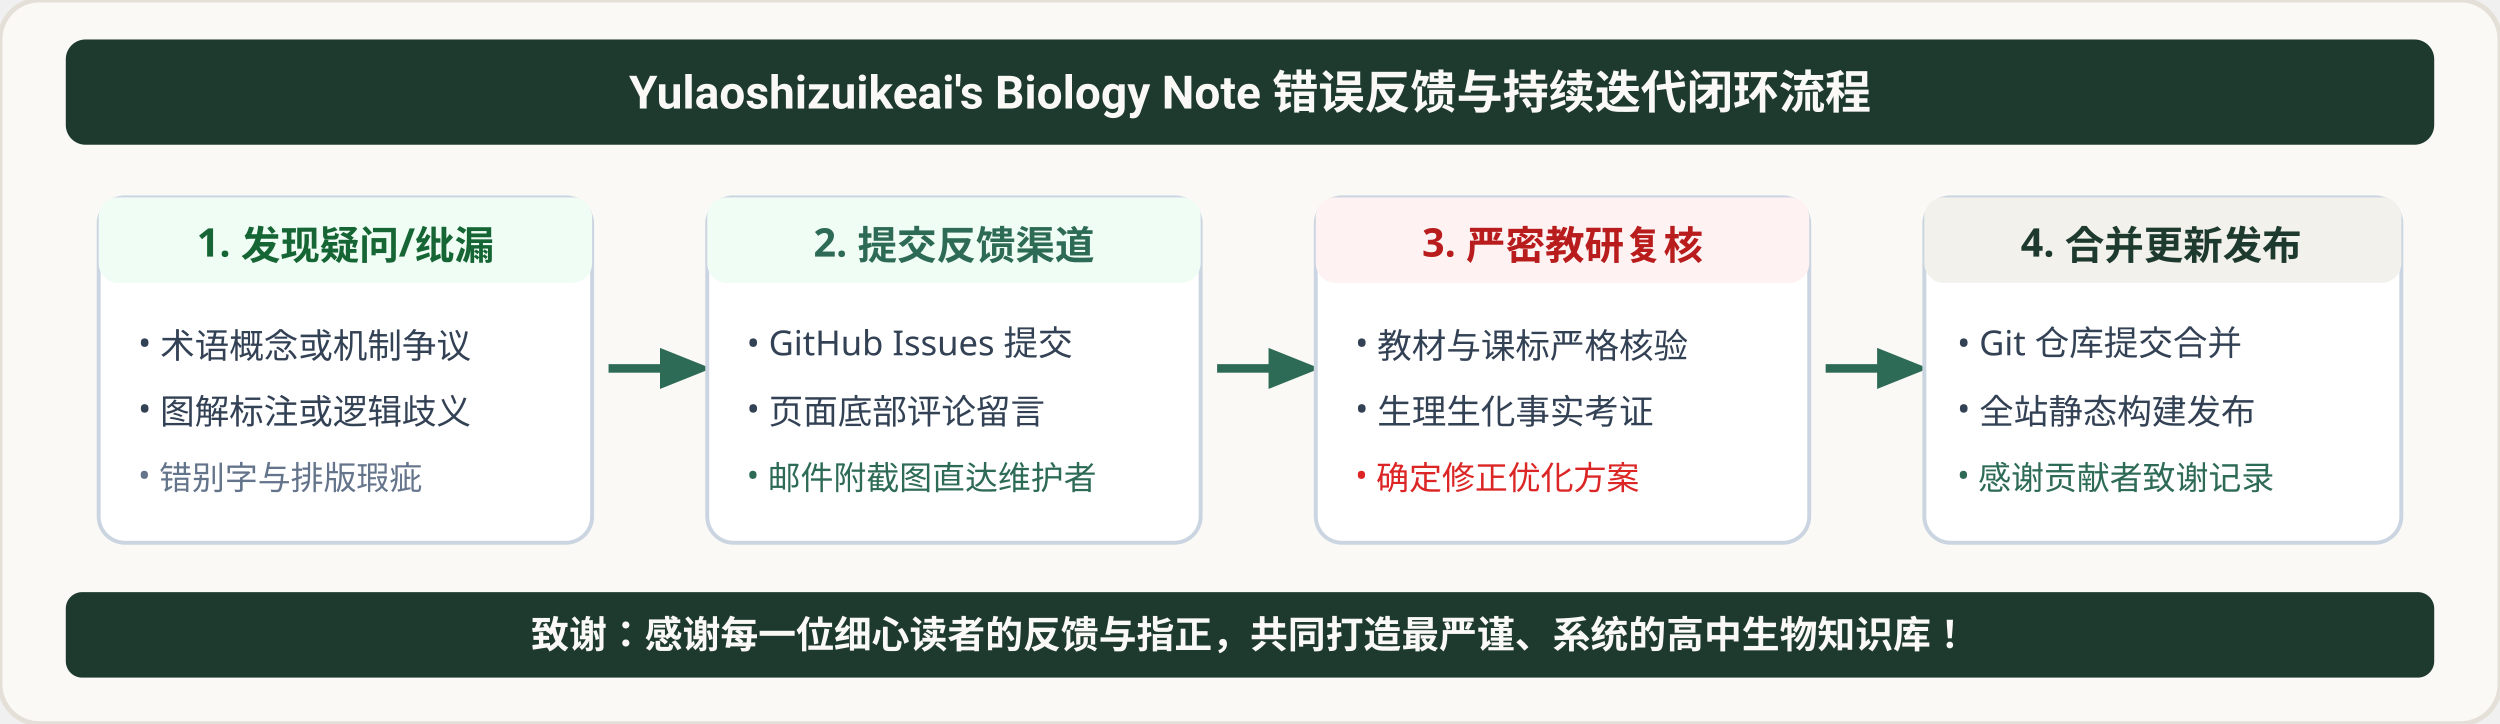
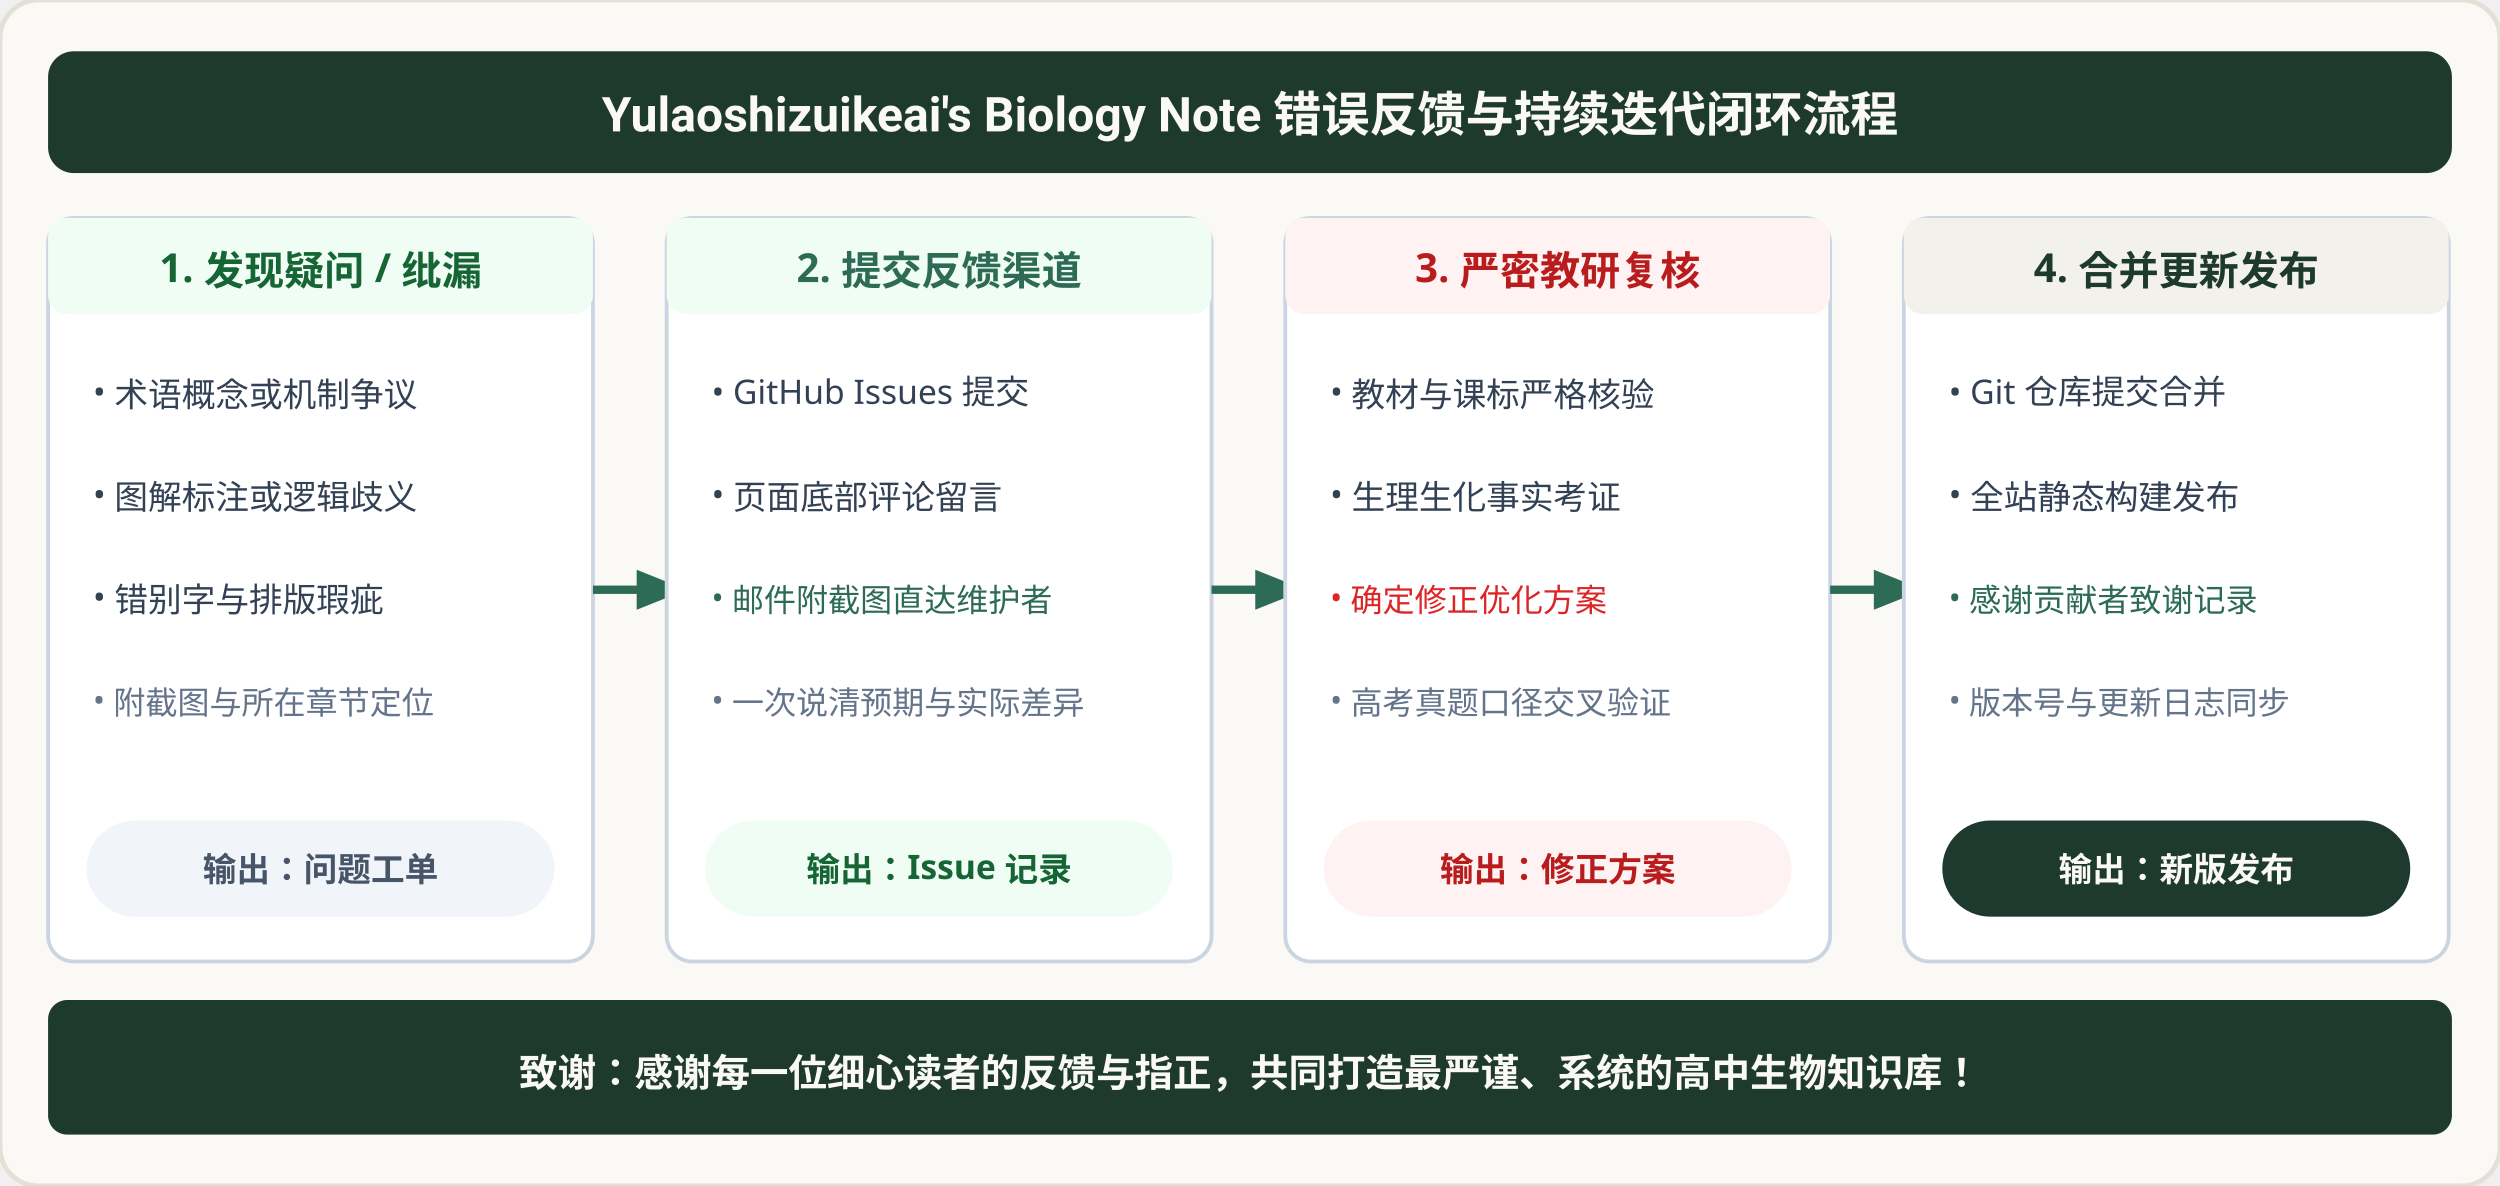
- <svg xmlns="http://www.w3.org/2000/svg" viewBox="0 0 760 220" width="100%" height="100%">
+ <svg xmlns="http://www.w3.org/2000/svg" viewBox="0 0 780 370" width="100%" height="100%">
  <defs>
    <marker id="arr-b-fb" viewBox="0 0 10 10" refX="6" refY="5" markerWidth="6" markerHeight="6" orient="auto-start-reverse">
      <path d="M 0 1 L 10 5 L 0 9 z" fill="#2e6b56" />
    </marker>
  </defs>
-   <rect width="100%" height="100%" fill="#faf9f5" rx="12" stroke="#e4e0d7" stroke-width="1.5" />
-   <rect x="20" y="12" width="720" height="32" rx="6" fill="#1e3a2f" />
-   <text x="380" y="33" font-family="system-ui, -apple-system, BlinkMacSystemFont, 'Segoe UI', Roboto, sans-serif" font-size="14" font-weight="700" fill="#faf9f5" text-anchor="middle">
-     Yulaoshizuikeai's Biology Note 错误反馈与持续迭代闭环流程
-   </text>
-   <g transform="translate(30, 60)">
-     <rect x="0" y="0" width="150" height="105" rx="8" fill="#ffffff" stroke="#cbd5e1" stroke-width="1.2" />
-     <rect x="0" y="0" width="150" height="26" rx="6" fill="#f0fdf4" />
-     <text x="75" y="18" font-family="system-ui, sans-serif" font-size="12" font-weight="700" fill="#166534" text-anchor="middle">1. 发现疑问/纰漏</text>
-     <text x="12" y="48" font-family="system-ui, sans-serif" font-size="10.5" fill="#334155">• 术语概念或机制争议</text>
-     <text x="12" y="68" font-family="system-ui, sans-serif" font-size="10.5" fill="#334155">• 图解标注或逻辑歧义</text>
-     <text x="12" y="88" font-family="system-ui, sans-serif" font-size="10" fill="#64748b">• 错别字与排版瑕疵</text>
+   <rect width="780" height="370" fill="#faf9f5" rx="12" stroke="#e4e0d7" stroke-width="1.5" />
+   <g transform="translate(15, 16)">
+     <rect x="0" y="0" width="750" height="38" rx="8" fill="#1e3a2f" />
+     <text x="375" y="25" font-family="system-ui, -apple-system, BlinkMacSystemFont, 'Segoe UI', Roboto, sans-serif" font-size="15" font-weight="700" fill="#faf9f5" text-anchor="middle">
+       Yulaoshizuikeai's Biology Note 错误反馈与持续迭代闭环流程
+     </text>
  </g>
-   <line x1="185" y1="112" x2="210" y2="112" stroke="#2e6b56" stroke-width="2.6" marker-end="url(#arr-b-fb)" />
-   <g transform="translate(215, 60)">
-     <rect x="0" y="0" width="150" height="105" rx="8" fill="#ffffff" stroke="#cbd5e1" stroke-width="1.2" />
-     <rect x="0" y="0" width="150" height="26" rx="6" fill="#f0fdf4" />
-     <text x="75" y="18" font-family="system-ui, sans-serif" font-size="12" font-weight="700" fill="#2e6b56" text-anchor="middle">2. 提交反馈渠道</text>
-     <text x="12" y="48" font-family="system-ui, sans-serif" font-size="10.5" fill="#334155">• GitHub Issues 提交</text>
-     <text x="12" y="68" font-family="system-ui, sans-serif" font-size="10.5" fill="#334155">• 页面底部评论留言</text>
-     <text x="12" y="88" font-family="system-ui, sans-serif" font-size="10" fill="#2e6b56">• 邮件附截图直达维护者</text>
+   <g transform="translate(15, 68)">
+     <rect x="0" y="0" width="170" height="232" rx="8" fill="#ffffff" stroke="#cbd5e1" stroke-width="1.2" />
+     <rect x="0" y="0" width="170" height="30" rx="6" fill="#f0fdf4" />
+     <text x="85" y="20" font-family="system-ui, sans-serif" font-size="12.5" font-weight="700" fill="#166534" text-anchor="middle">1. 发现疑问 / 纰漏</text>
+     <text x="14" y="58" font-family="system-ui, sans-serif" font-size="10.5" fill="#334155">• 术语概念或机制争议</text>
+     <text x="14" y="90" font-family="system-ui, sans-serif" font-size="10.5" fill="#334155">• 图解标注或逻辑歧义</text>
+     <text x="14" y="122" font-family="system-ui, sans-serif" font-size="10.5" fill="#334155">• 错别字与排版瑕疵</text>
+     <text x="14" y="154" font-family="system-ui, sans-serif" font-size="10" fill="#64748b">• 附截图与所在章节定位</text>
+     <rect x="12" y="188" width="146" height="30" rx="15" fill="#f1f5f9" />
+     <text x="85" y="207" font-family="system-ui, sans-serif" font-size="10.5" font-weight="700" fill="#475569" text-anchor="middle">输出：问题工单</text>
  </g>
-   <line x1="370" y1="112" x2="395" y2="112" stroke="#2e6b56" stroke-width="2.6" marker-end="url(#arr-b-fb)" />
-   <g transform="translate(400, 60)">
-     <rect x="0" y="0" width="150" height="105" rx="8" fill="#ffffff" stroke="#cbd5e1" stroke-width="1.2" />
-     <rect x="0" y="0" width="150" height="26" rx="6" fill="#fef2f2" />
-     <text x="75" y="18" font-family="system-ui, sans-serif" font-size="12" font-weight="700" fill="#b91c1c" text-anchor="middle">3. 严密教研复核</text>
-     <text x="12" y="48" font-family="system-ui, sans-serif" font-size="10.5" fill="#334155">• 教材与课标严格核验</text>
-     <text x="12" y="68" font-family="system-ui, sans-serif" font-size="10.5" fill="#334155">• 生理生化事实考证</text>
-     <text x="12" y="88" font-family="system-ui, sans-serif" font-size="10" fill="#dc2626">• 确定修正优化方案</text>
+   <g transform="translate(185, 184)">
+     <line x1="0" y1="0" x2="23" y2="0" stroke="#2e6b56" stroke-width="2.6" marker-end="url(#arr-b-fb)" />
  </g>
-   <line x1="555" y1="112" x2="580" y2="112" stroke="#2e6b56" stroke-width="2.6" marker-end="url(#arr-b-fb)" />
-   <g transform="translate(585, 60)">
-     <rect x="0" y="0" width="145" height="105" rx="8" fill="#ffffff" stroke="#cbd5e1" stroke-width="1.2" />
-     <rect x="0" y="0" width="145" height="26" rx="6" fill="#f3f1ec" />
-     <text x="72" y="18" font-family="system-ui, sans-serif" font-size="12" font-weight="700" fill="#1e3a2f" text-anchor="middle">4. 合并更新发布</text>
-     <text x="10" y="48" font-family="system-ui, sans-serif" font-size="10.5" fill="#334155">• Git 仓库提交合并</text>
-     <text x="10" y="68" font-family="system-ui, sans-serif" font-size="10.5" fill="#334155">• 全站静态构建发布</text>
-     <text x="10" y="88" font-family="system-ui, sans-serif" font-size="10" fill="#2e6b56">• 感谢贡献者致谢记录</text>
+   <g transform="translate(208, 68)">
+     <rect x="0" y="0" width="170" height="232" rx="8" fill="#ffffff" stroke="#cbd5e1" stroke-width="1.2" />
+     <rect x="0" y="0" width="170" height="30" rx="6" fill="#f0fdf4" />
+     <text x="85" y="20" font-family="system-ui, sans-serif" font-size="12.5" font-weight="700" fill="#2e6b56" text-anchor="middle">2. 提交反馈渠道</text>
+     <text x="14" y="58" font-family="system-ui, sans-serif" font-size="10.5" fill="#334155">• GitHub Issues 提交</text>
+     <text x="14" y="90" font-family="system-ui, sans-serif" font-size="10.5" fill="#334155">• 页面底部评论留言</text>
+     <text x="14" y="122" font-family="system-ui, sans-serif" font-size="10" fill="#2e6b56">• 邮件附截图直达维护者</text>
+     <text x="14" y="154" font-family="system-ui, sans-serif" font-size="10" fill="#64748b">• 一次说清预期与实际差异</text>
+     <rect x="12" y="188" width="146" height="30" rx="15" fill="#f0fdf4" />
+     <text x="85" y="207" font-family="system-ui, sans-serif" font-size="10.5" font-weight="700" fill="#166534" text-anchor="middle">输出：Issue 记录</text>
  </g>
-   <rect x="20" y="180" width="720" height="26" rx="5" fill="#1e3a2f" />
-   <text x="380" y="197" font-family="system-ui, sans-serif" font-size="11.5" font-weight="700" fill="#faf9f5" text-anchor="middle">
-     致谢：感谢每一位细心读者的反馈与指正，共同打造最严谨、系统的高中生物知识库！
-   </text>
+   <g transform="translate(378, 184)">
+     <line x1="0" y1="0" x2="23" y2="0" stroke="#2e6b56" stroke-width="2.6" marker-end="url(#arr-b-fb)" />
+   </g>
+   <g transform="translate(401, 68)">
+     <rect x="0" y="0" width="170" height="232" rx="8" fill="#ffffff" stroke="#cbd5e1" stroke-width="1.2" />
+     <rect x="0" y="0" width="170" height="30" rx="6" fill="#fef2f2" />
+     <text x="85" y="20" font-family="system-ui, sans-serif" font-size="12.5" font-weight="700" fill="#b91c1c" text-anchor="middle">3. 严密教研复核</text>
+     <text x="14" y="58" font-family="system-ui, sans-serif" font-size="10.5" fill="#334155">• 教材与课标严格核验</text>
+     <text x="14" y="90" font-family="system-ui, sans-serif" font-size="10.5" fill="#334155">• 生理生化事实考证</text>
+     <text x="14" y="122" font-family="system-ui, sans-serif" font-size="10" fill="#dc2626">• 确定修正优化方案</text>
+     <text x="14" y="154" font-family="system-ui, sans-serif" font-size="10" fill="#64748b">• 高考真题口径交叉验证</text>
+     <rect x="12" y="188" width="146" height="30" rx="15" fill="#fef2f2" />
+     <text x="85" y="207" font-family="system-ui, sans-serif" font-size="10.5" font-weight="700" fill="#b91c1c" text-anchor="middle">输出：修正方案</text>
+   </g>
+   <g transform="translate(571, 184)">
+     <line x1="0" y1="0" x2="23" y2="0" stroke="#2e6b56" stroke-width="2.6" marker-end="url(#arr-b-fb)" />
+   </g>
+   <g transform="translate(594, 68)">
+     <rect x="0" y="0" width="170" height="232" rx="8" fill="#ffffff" stroke="#cbd5e1" stroke-width="1.2" />
+     <rect x="0" y="0" width="170" height="30" rx="6" fill="#f3f1ec" />
+     <text x="85" y="20" font-family="system-ui, sans-serif" font-size="12.5" font-weight="700" fill="#1e3a2f" text-anchor="middle">4. 合并更新发布</text>
+     <text x="14" y="58" font-family="system-ui, sans-serif" font-size="10.5" fill="#334155">• Git 仓库提交合并</text>
+     <text x="14" y="90" font-family="system-ui, sans-serif" font-size="10.5" fill="#334155">• 全站静态构建发布</text>
+     <text x="14" y="122" font-family="system-ui, sans-serif" font-size="10" fill="#2e6b56">• 感谢贡献者致谢记录</text>
+     <text x="14" y="154" font-family="system-ui, sans-serif" font-size="10" fill="#64748b">• 版本号与更新日志同步</text>
+     <rect x="12" y="188" width="146" height="30" rx="15" fill="#1e3a2f" />
+     <text x="85" y="207" font-family="system-ui, sans-serif" font-size="10.5" font-weight="700" fill="#faf9f5" text-anchor="middle">输出：新版发布</text>
+   </g>
+   <g transform="translate(15, 312)">
+     <rect x="0" y="0" width="750" height="42" rx="6" fill="#1e3a2f" />
+     <text x="375" y="27" font-family="system-ui, sans-serif" font-size="12" font-weight="700" fill="#faf9f5" text-anchor="middle">
+       致谢：感谢每一位细心读者的反馈与指正，共同打造最严谨、系统的高中生物知识库！
+     </text>
+   </g>
</svg>
